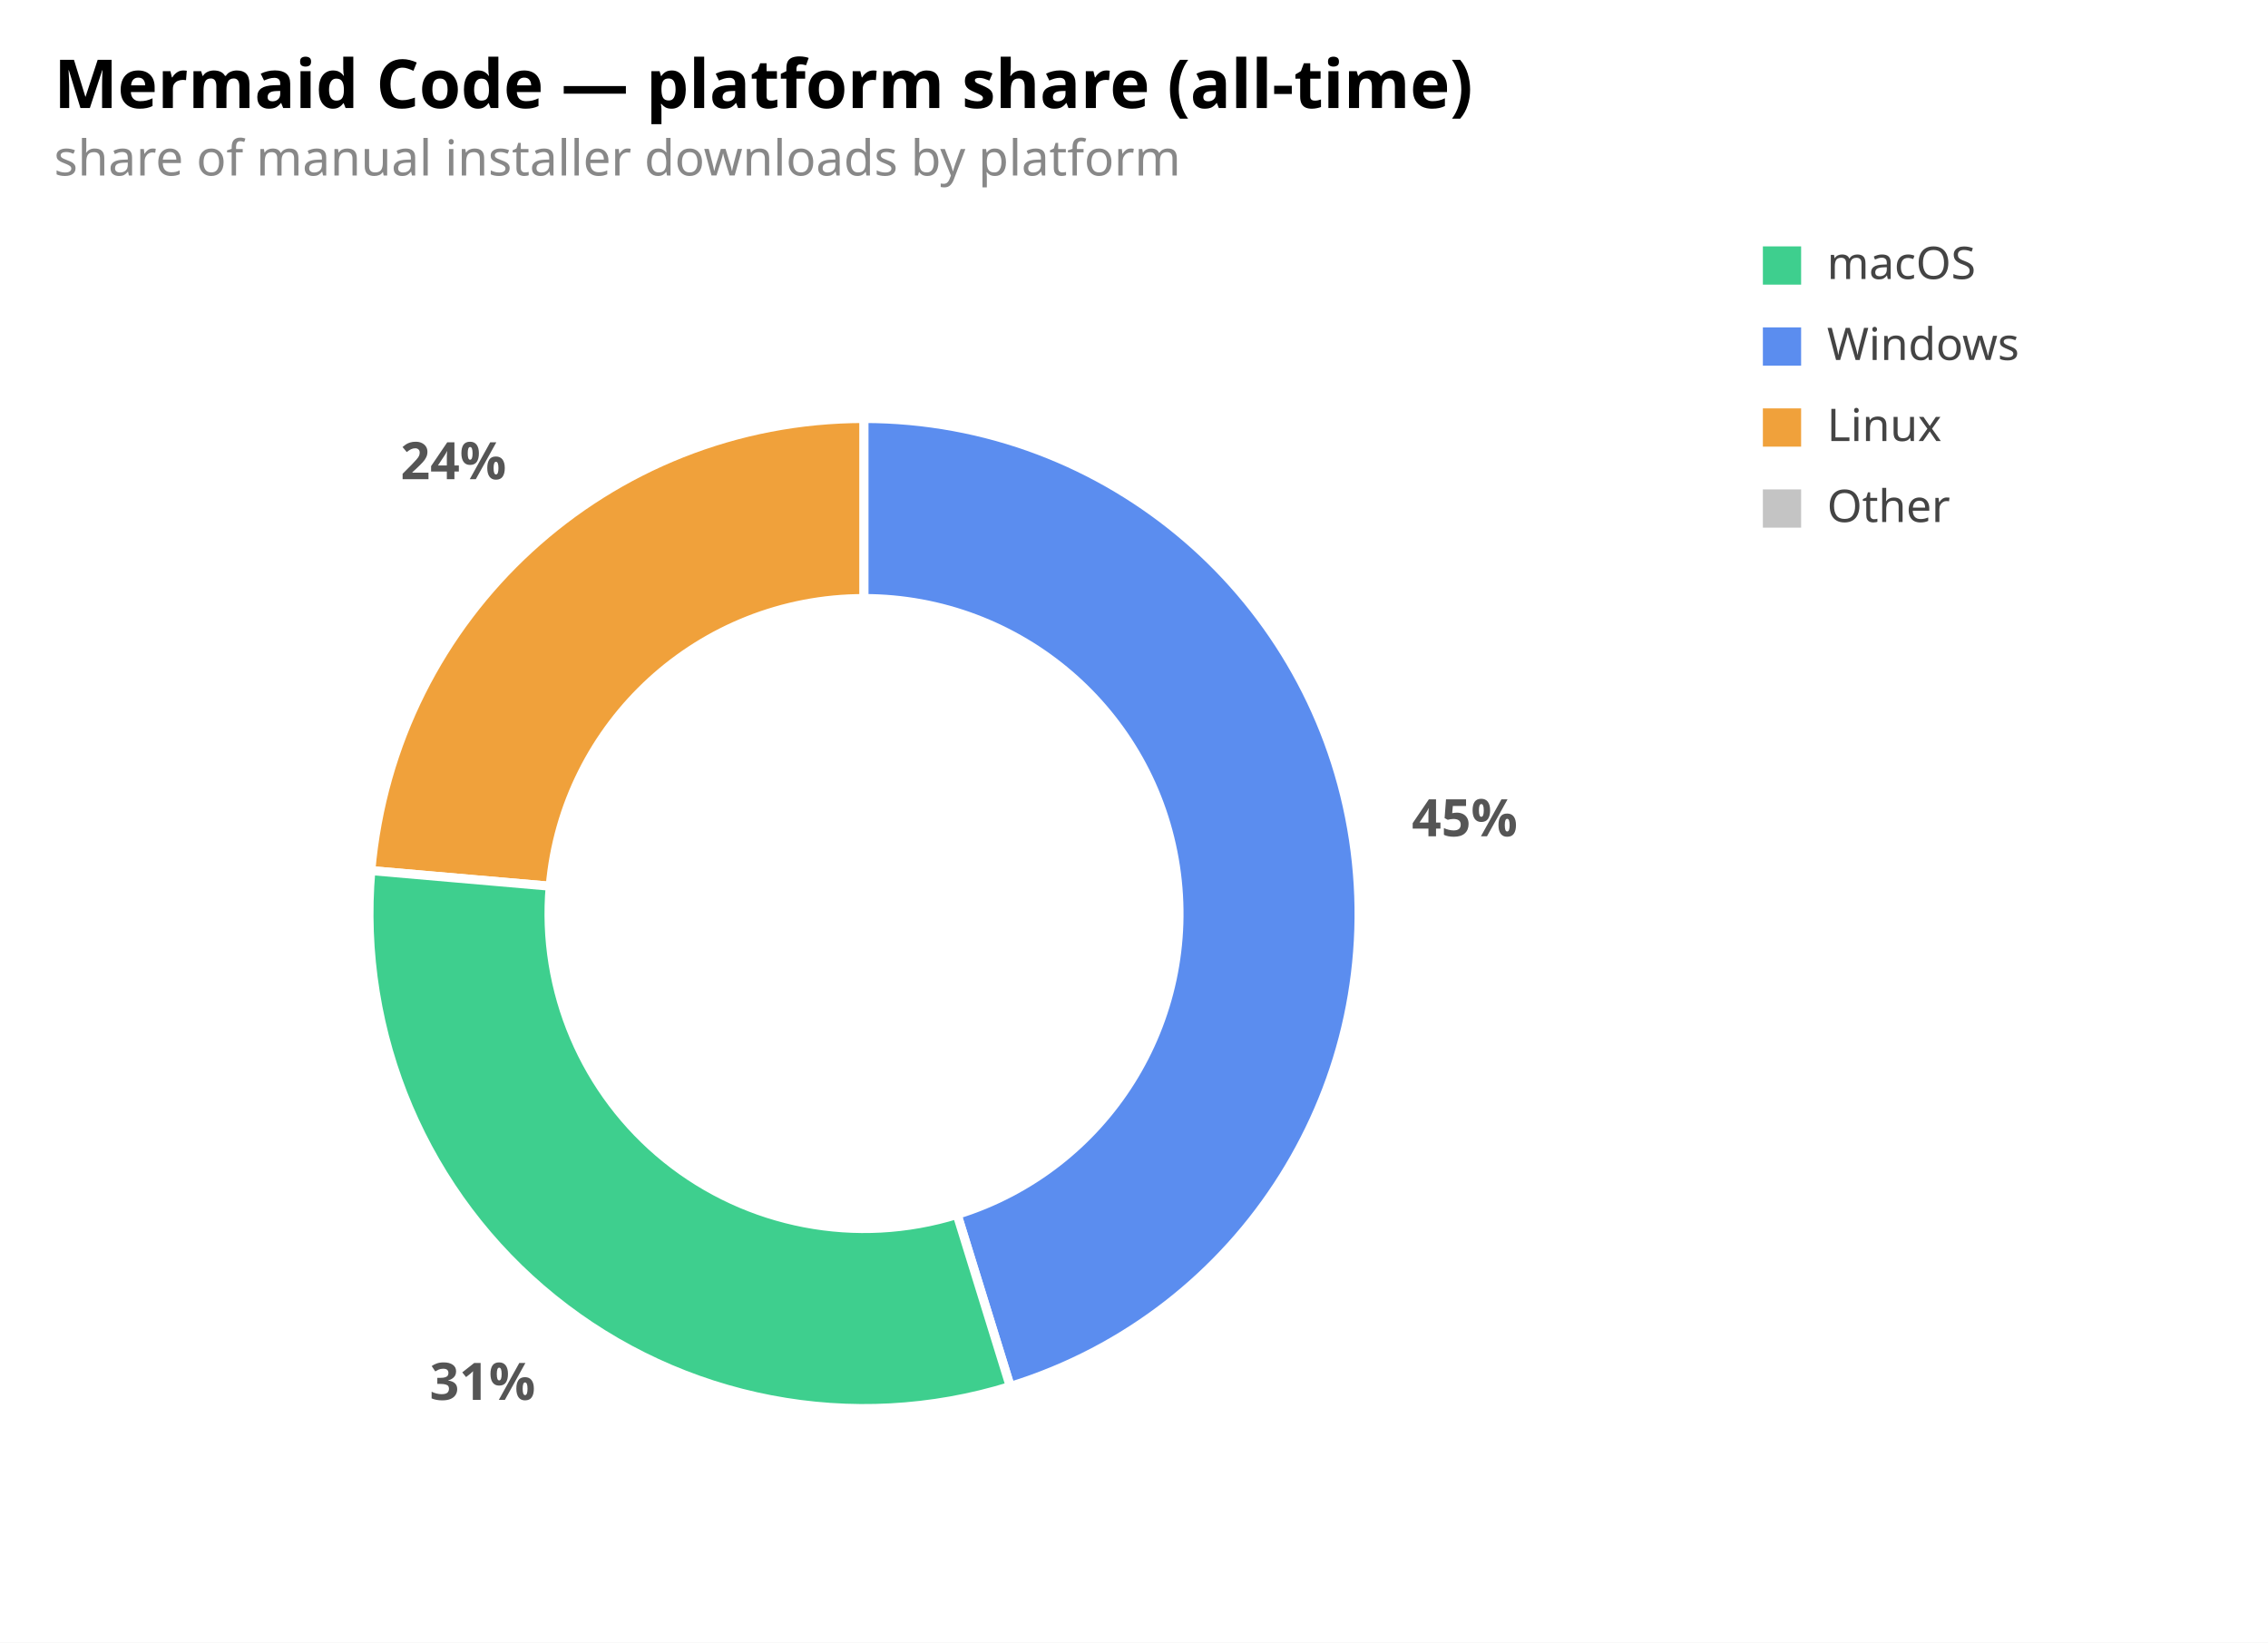
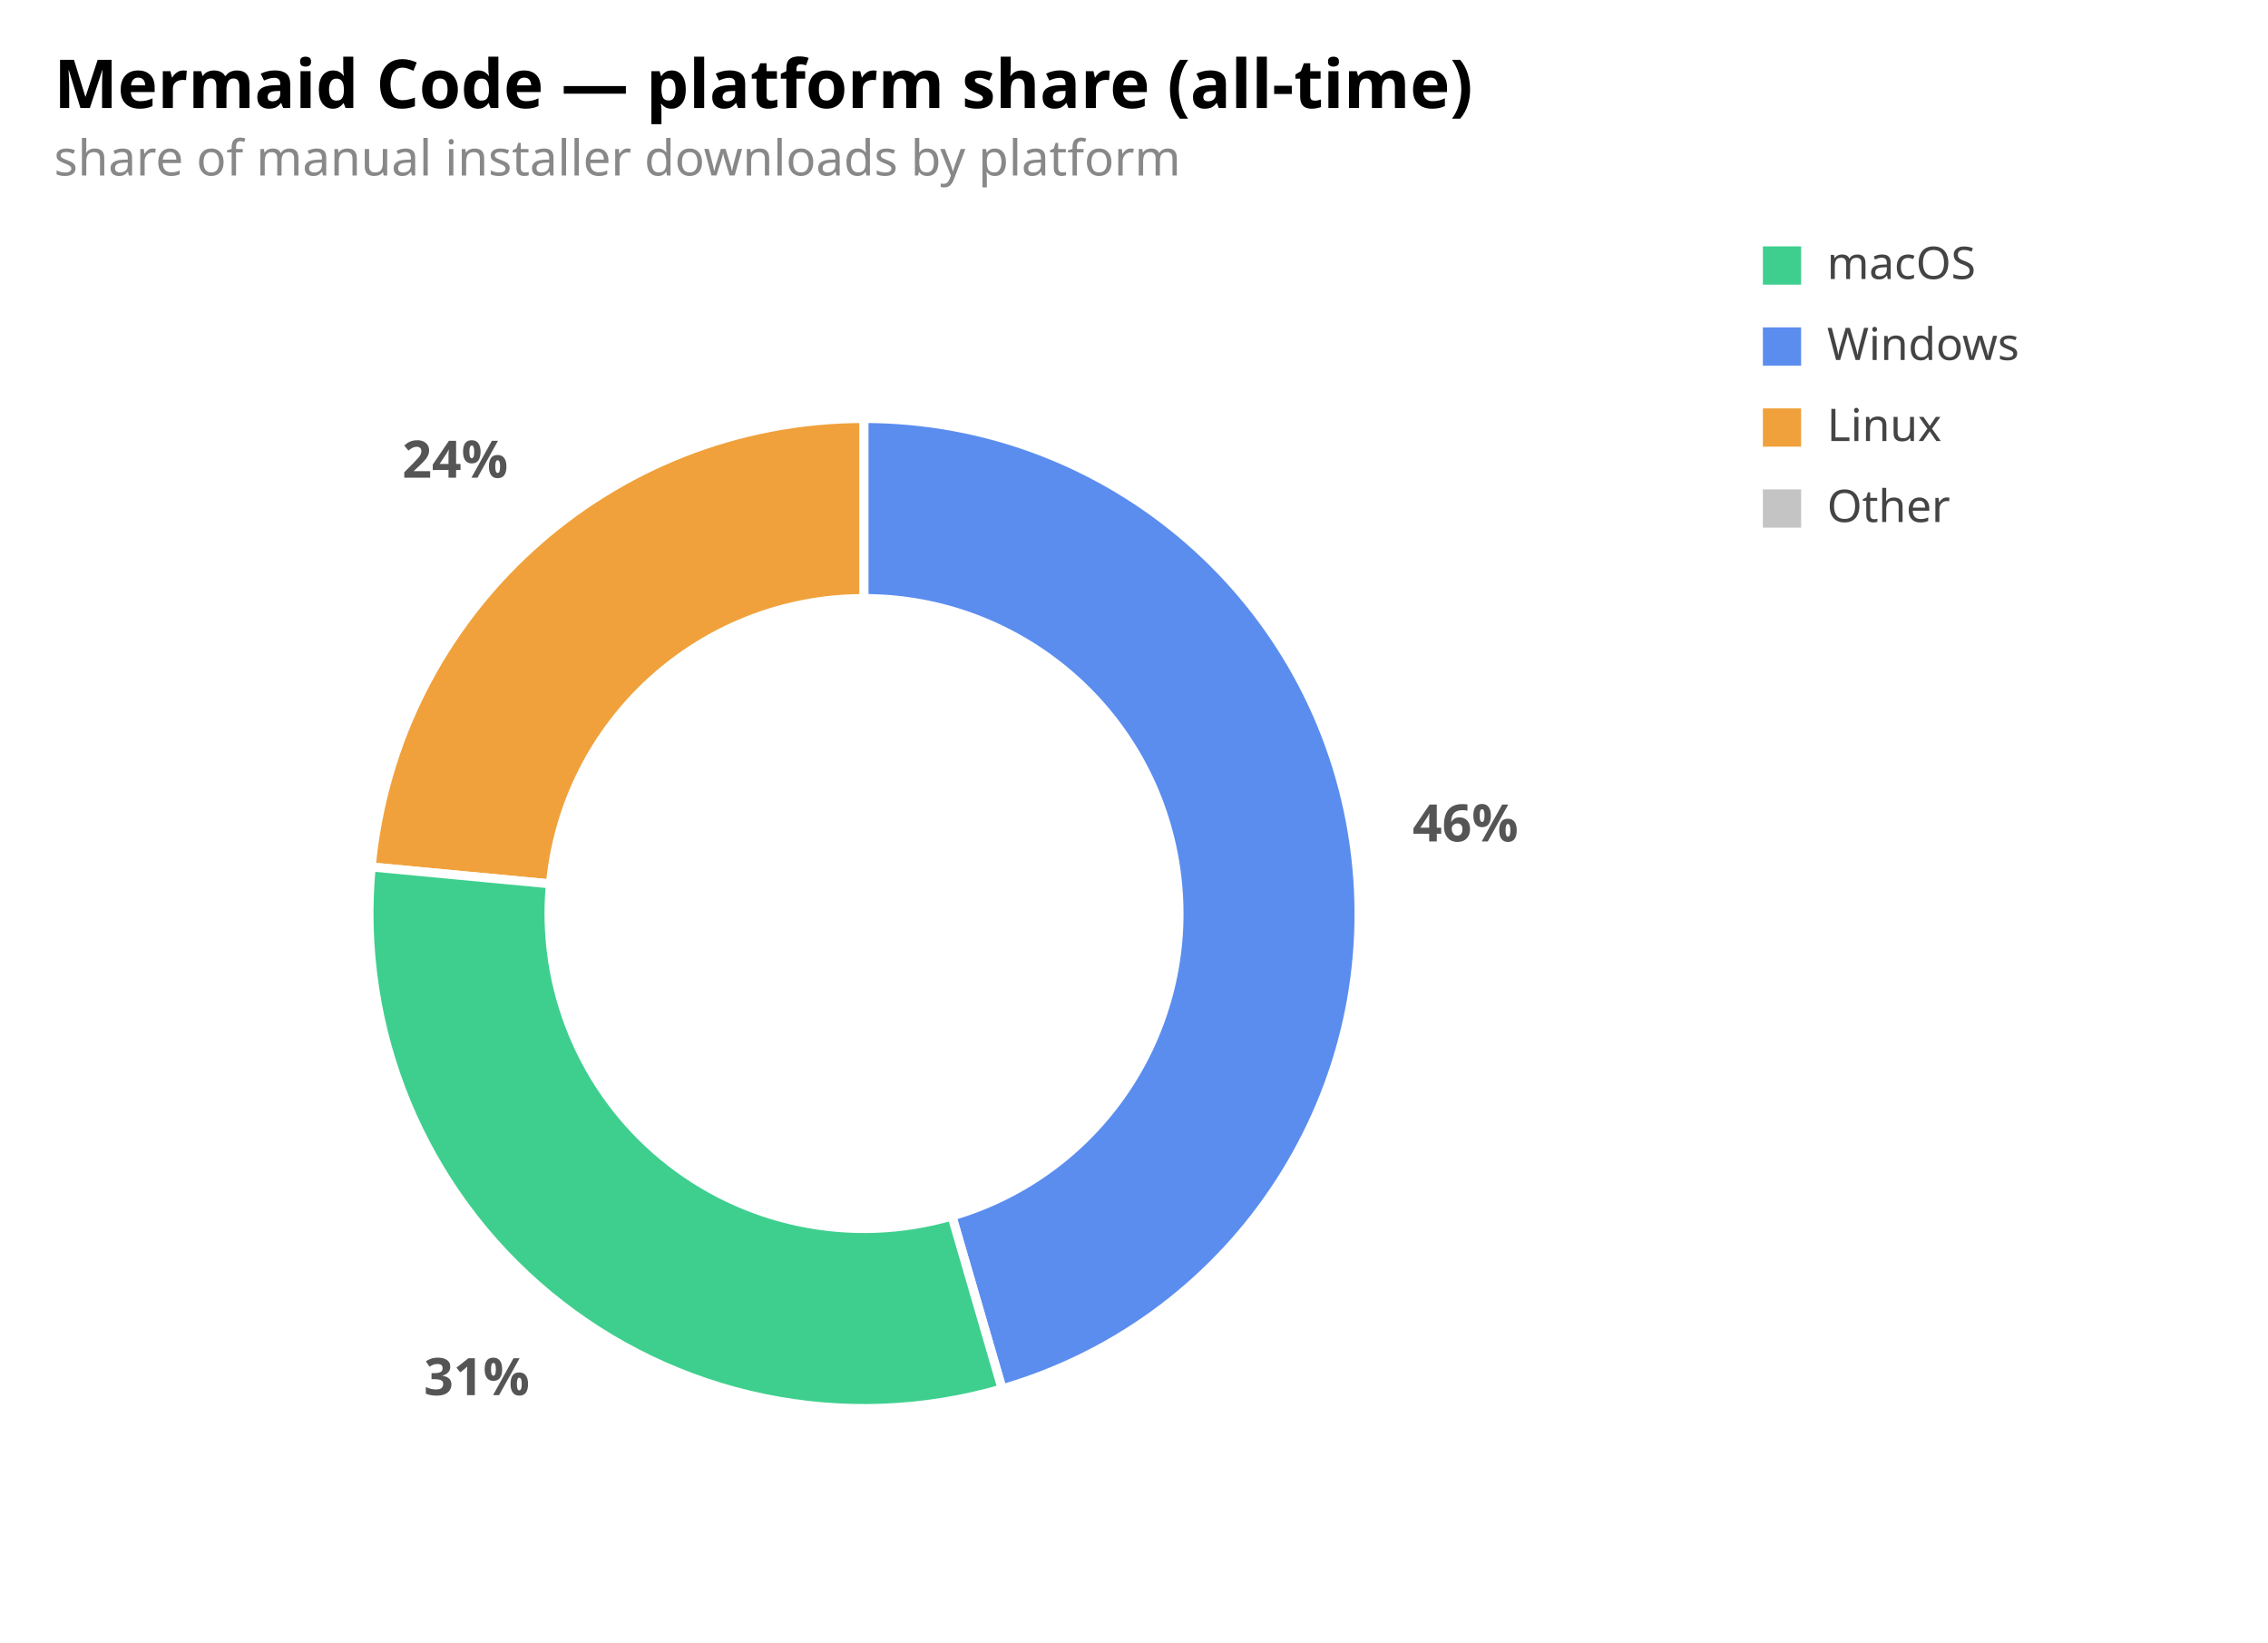
<svg xmlns="http://www.w3.org/2000/svg" version="1.1" class="marks" width="504" height="365" viewBox="0 0 504 365">
  <rect width="504" height="365" fill="white" />
  <g fill="none" stroke-miterlimit="4" transform="translate(12,53)">
    <g class="mark-group role-frame root" role="graphics-object" aria-roledescription="group mark container">
      <g transform="translate(0,0)">
        <path class="background" aria-hidden="true" d="M0,0h360v300h-360Z" />
        <g>
          <g class="mark-arc role-mark layer_0_marks" role="graphics-object" aria-roledescription="arc mark container">
-             <path aria-label="downloads: 47; platform: Linux" role="graphics-symbol" aria-roledescription="arc mark" transform="translate(180,150)" d="M0,-110A110,110,0,0,0,-109.586,-9.539L-69.736,-6.07A70,70,0,0,1,0,-70Z" fill="#f0a13b" stroke="white" stroke-width="2" />
-             <path aria-label="downloads: 90; platform: Windows" role="graphics-symbol" aria-roledescription="arc mark" transform="translate(180,150)" d="M32.502,105.089A110,110,0,0,0,0,-110L0,-70A70,70,0,0,1,20.683,66.875Z" fill="#5b8def" stroke="white" stroke-width="2" />
-             <path aria-label="downloads: 62; platform: macOS" role="graphics-symbol" aria-roledescription="arc mark" transform="translate(180,150)" d="M-109.586,-9.539A110,110,0,0,0,32.502,105.089L20.683,66.875A70,70,0,0,1,-69.736,-6.07Z" fill="#3ecf8e" stroke="white" stroke-width="2" />
+             <path aria-label="downloads: 47; platform: Linux" role="graphics-symbol" aria-roledescription="arc mark" transform="translate(180,150)" d="M0,-110A110,110,0,0,0,-109.512,-10.352L-69.689,-6.588A70,70,0,0,1,0,-70Z" fill="#f0a13b" stroke="white" stroke-width="2" />
+             <path aria-label="downloads: 91; platform: Windows" role="graphics-symbol" aria-roledescription="arc mark" transform="translate(180,150)" d="M30.689,105.632A110,110,0,0,0,0,-110L0,-70A70,70,0,0,1,19.529,67.221Z" fill="#5b8def" stroke="white" stroke-width="2" />
+             <path aria-label="downloads: 62; platform: macOS" role="graphics-symbol" aria-roledescription="arc mark" transform="translate(180,150)" d="M-109.512,-10.352A110,110,0,0,0,30.689,105.632L19.529,67.221A70,70,0,0,1,-69.689,-6.588Z" fill="#3ecf8e" stroke="white" stroke-width="2" />
          </g>
          <g class="mark-text role-mark layer_1_marks" role="graphics-object" aria-roledescription="text mark container">
-             <text aria-label="downloads: 47; platform: Linux; frac: 24%" role="graphics-symbol" aria-roledescription="text mark" text-anchor="middle" transform="translate(88.7735,53.48756)" font-family="sans-serif" font-size="11.5px" font-weight="600" fill="#555" opacity="1">24%</text>
-             <text aria-label="downloads: 90; platform: Windows; frac: 45%" role="graphics-symbol" aria-roledescription="text mark" text-anchor="middle" transform="translate(313.4846,132.8291)" font-family="sans-serif" font-size="11.5px" font-weight="600" fill="#555" opacity="1">45%</text>
-             <text aria-label="downloads: 62; platform: macOS; frac: 31%" role="graphics-symbol" aria-roledescription="text mark" text-anchor="middle" transform="translate(95.23512,258.071)" font-family="sans-serif" font-size="11.5px" font-weight="600" fill="#555" opacity="1">31%</text>
+             <text aria-label="downloads: 47; platform: Linux; frac: 24%" role="graphics-symbol" aria-roledescription="text mark" text-anchor="middle" transform="translate(89.14331,53.1498)" font-family="sans-serif" font-size="11.5px" font-weight="600" fill="#555" opacity="1">24%</text>
+             <text aria-label="downloads: 91; platform: Windows; frac: 46%" role="graphics-symbol" aria-roledescription="text mark" text-anchor="middle" transform="translate(313.6532,133.9783)" font-family="sans-serif" font-size="11.5px" font-weight="600" fill="#555" opacity="1">46%</text>
+             <text aria-label="downloads: 62; platform: macOS; frac: 31%" role="graphics-symbol" aria-roledescription="text mark" text-anchor="middle" transform="translate(93.94776,257.0193)" font-family="sans-serif" font-size="11.5px" font-weight="600" fill="#555" opacity="1">31%</text>
          </g>
          <g class="mark-group role-legend" role="graphics-symbol" aria-roledescription="legend" aria-label="Symbol legend for fill color with 4 values: macOS, Windows, Linux, Other">
            <g transform="translate(378,0)">
              <path class="background" aria-hidden="true" d="M0,0h72v68h-72Z" pointer-events="none" />
              <g>
                <g class="mark-group role-legend-entry">
                  <g transform="translate(0,0)">
                    <path class="background" aria-hidden="true" d="M0,0h0v0h0Z" pointer-events="none" />
                    <g>
                      <g class="mark-group role-scope" role="graphics-object" aria-roledescription="group mark container">
                        <g transform="translate(0,0)">
                          <path class="background" aria-hidden="true" d="M0,0h72v14h-72Z" pointer-events="none" opacity="1" />
                          <g>
                            <g class="mark-symbol role-legend-symbol" pointer-events="none">
                              <path transform="translate(6,6)" d="M-5,-5h10v10h-10Z" fill="#3ecf8e" stroke="white" stroke-width="1.5" opacity="1" />
                            </g>
                            <g class="mark-text role-legend-label" pointer-events="none">
                              <text text-anchor="start" transform="translate(16,9)" font-family="sans-serif" font-size="10px" fill="#444" opacity="1">macOS</text>
                            </g>
                          </g>
                          <path class="foreground" aria-hidden="true" d="" pointer-events="none" display="none" />
                        </g>
                        <g transform="translate(0,18)">
                          <path class="background" aria-hidden="true" d="M0,0h72v14h-72Z" pointer-events="none" opacity="1" />
                          <g>
                            <g class="mark-symbol role-legend-symbol" pointer-events="none">
                              <path transform="translate(6,6)" d="M-5,-5h10v10h-10Z" fill="#5b8def" stroke="white" stroke-width="1.5" opacity="1" />
                            </g>
                            <g class="mark-text role-legend-label" pointer-events="none">
                              <text text-anchor="start" transform="translate(16,9)" font-family="sans-serif" font-size="10px" fill="#444" opacity="1">Windows</text>
                            </g>
                          </g>
                          <path class="foreground" aria-hidden="true" d="" pointer-events="none" display="none" />
                        </g>
                        <g transform="translate(0,36)">
                          <path class="background" aria-hidden="true" d="M0,0h72v14h-72Z" pointer-events="none" opacity="1" />
                          <g>
                            <g class="mark-symbol role-legend-symbol" pointer-events="none">
                              <path transform="translate(6,6)" d="M-5,-5h10v10h-10Z" fill="#f0a13b" stroke="white" stroke-width="1.5" opacity="1" />
                            </g>
                            <g class="mark-text role-legend-label" pointer-events="none">
                              <text text-anchor="start" transform="translate(16,9)" font-family="sans-serif" font-size="10px" fill="#444" opacity="1">Linux</text>
                            </g>
                          </g>
                          <path class="foreground" aria-hidden="true" d="" pointer-events="none" display="none" />
                        </g>
                        <g transform="translate(0,54)">
                          <path class="background" aria-hidden="true" d="M0,0h72v14h-72Z" pointer-events="none" opacity="1" />
                          <g>
                            <g class="mark-symbol role-legend-symbol" pointer-events="none">
                              <path transform="translate(6,6)" d="M-5,-5h10v10h-10Z" fill="#c4c4c4" stroke="white" stroke-width="1.5" opacity="1" />
                            </g>
                            <g class="mark-text role-legend-label" pointer-events="none">
                              <text text-anchor="start" transform="translate(16,9)" font-family="sans-serif" font-size="10px" fill="#444" opacity="1">Other</text>
                            </g>
                          </g>
                          <path class="foreground" aria-hidden="true" d="" pointer-events="none" display="none" />
                        </g>
                      </g>
                    </g>
                    <path class="foreground" aria-hidden="true" d="" pointer-events="none" display="none" />
                  </g>
                </g>
              </g>
              <path class="foreground" aria-hidden="true" d="" pointer-events="none" display="none" />
            </g>
          </g>
          <g class="mark-group role-title">
            <g transform="translate(0,-41)">
              <path class="background" aria-hidden="true" d="M0,0h0v0h0Z" pointer-events="none" />
              <g>
                <g class="mark-text role-title-text" role="graphics-symbol" aria-roledescription="title" aria-label="Title text 'Mermaid Code — platform share (all-time)'" pointer-events="none">
                  <text text-anchor="start" transform="translate(0,12)" font-family="sans-serif" font-size="15px" font-weight="600" fill="#000" opacity="1">Mermaid Code — platform share (all-time)</text>
                </g>
                <g class="mark-text role-title-subtitle" role="graphics-symbol" aria-roledescription="subtitle" aria-label="Subtitle text 'share of manual installer downloads by platform'" pointer-events="none">
                  <text text-anchor="start" transform="translate(0,27)" font-family="sans-serif" font-size="11px" fill="#888" opacity="1">share of manual installer downloads by platform</text>
                </g>
              </g>
              <path class="foreground" aria-hidden="true" d="" pointer-events="none" display="none" />
            </g>
          </g>
        </g>
        <path class="foreground" aria-hidden="true" d="" display="none" />
      </g>
    </g>
  </g>
</svg>
